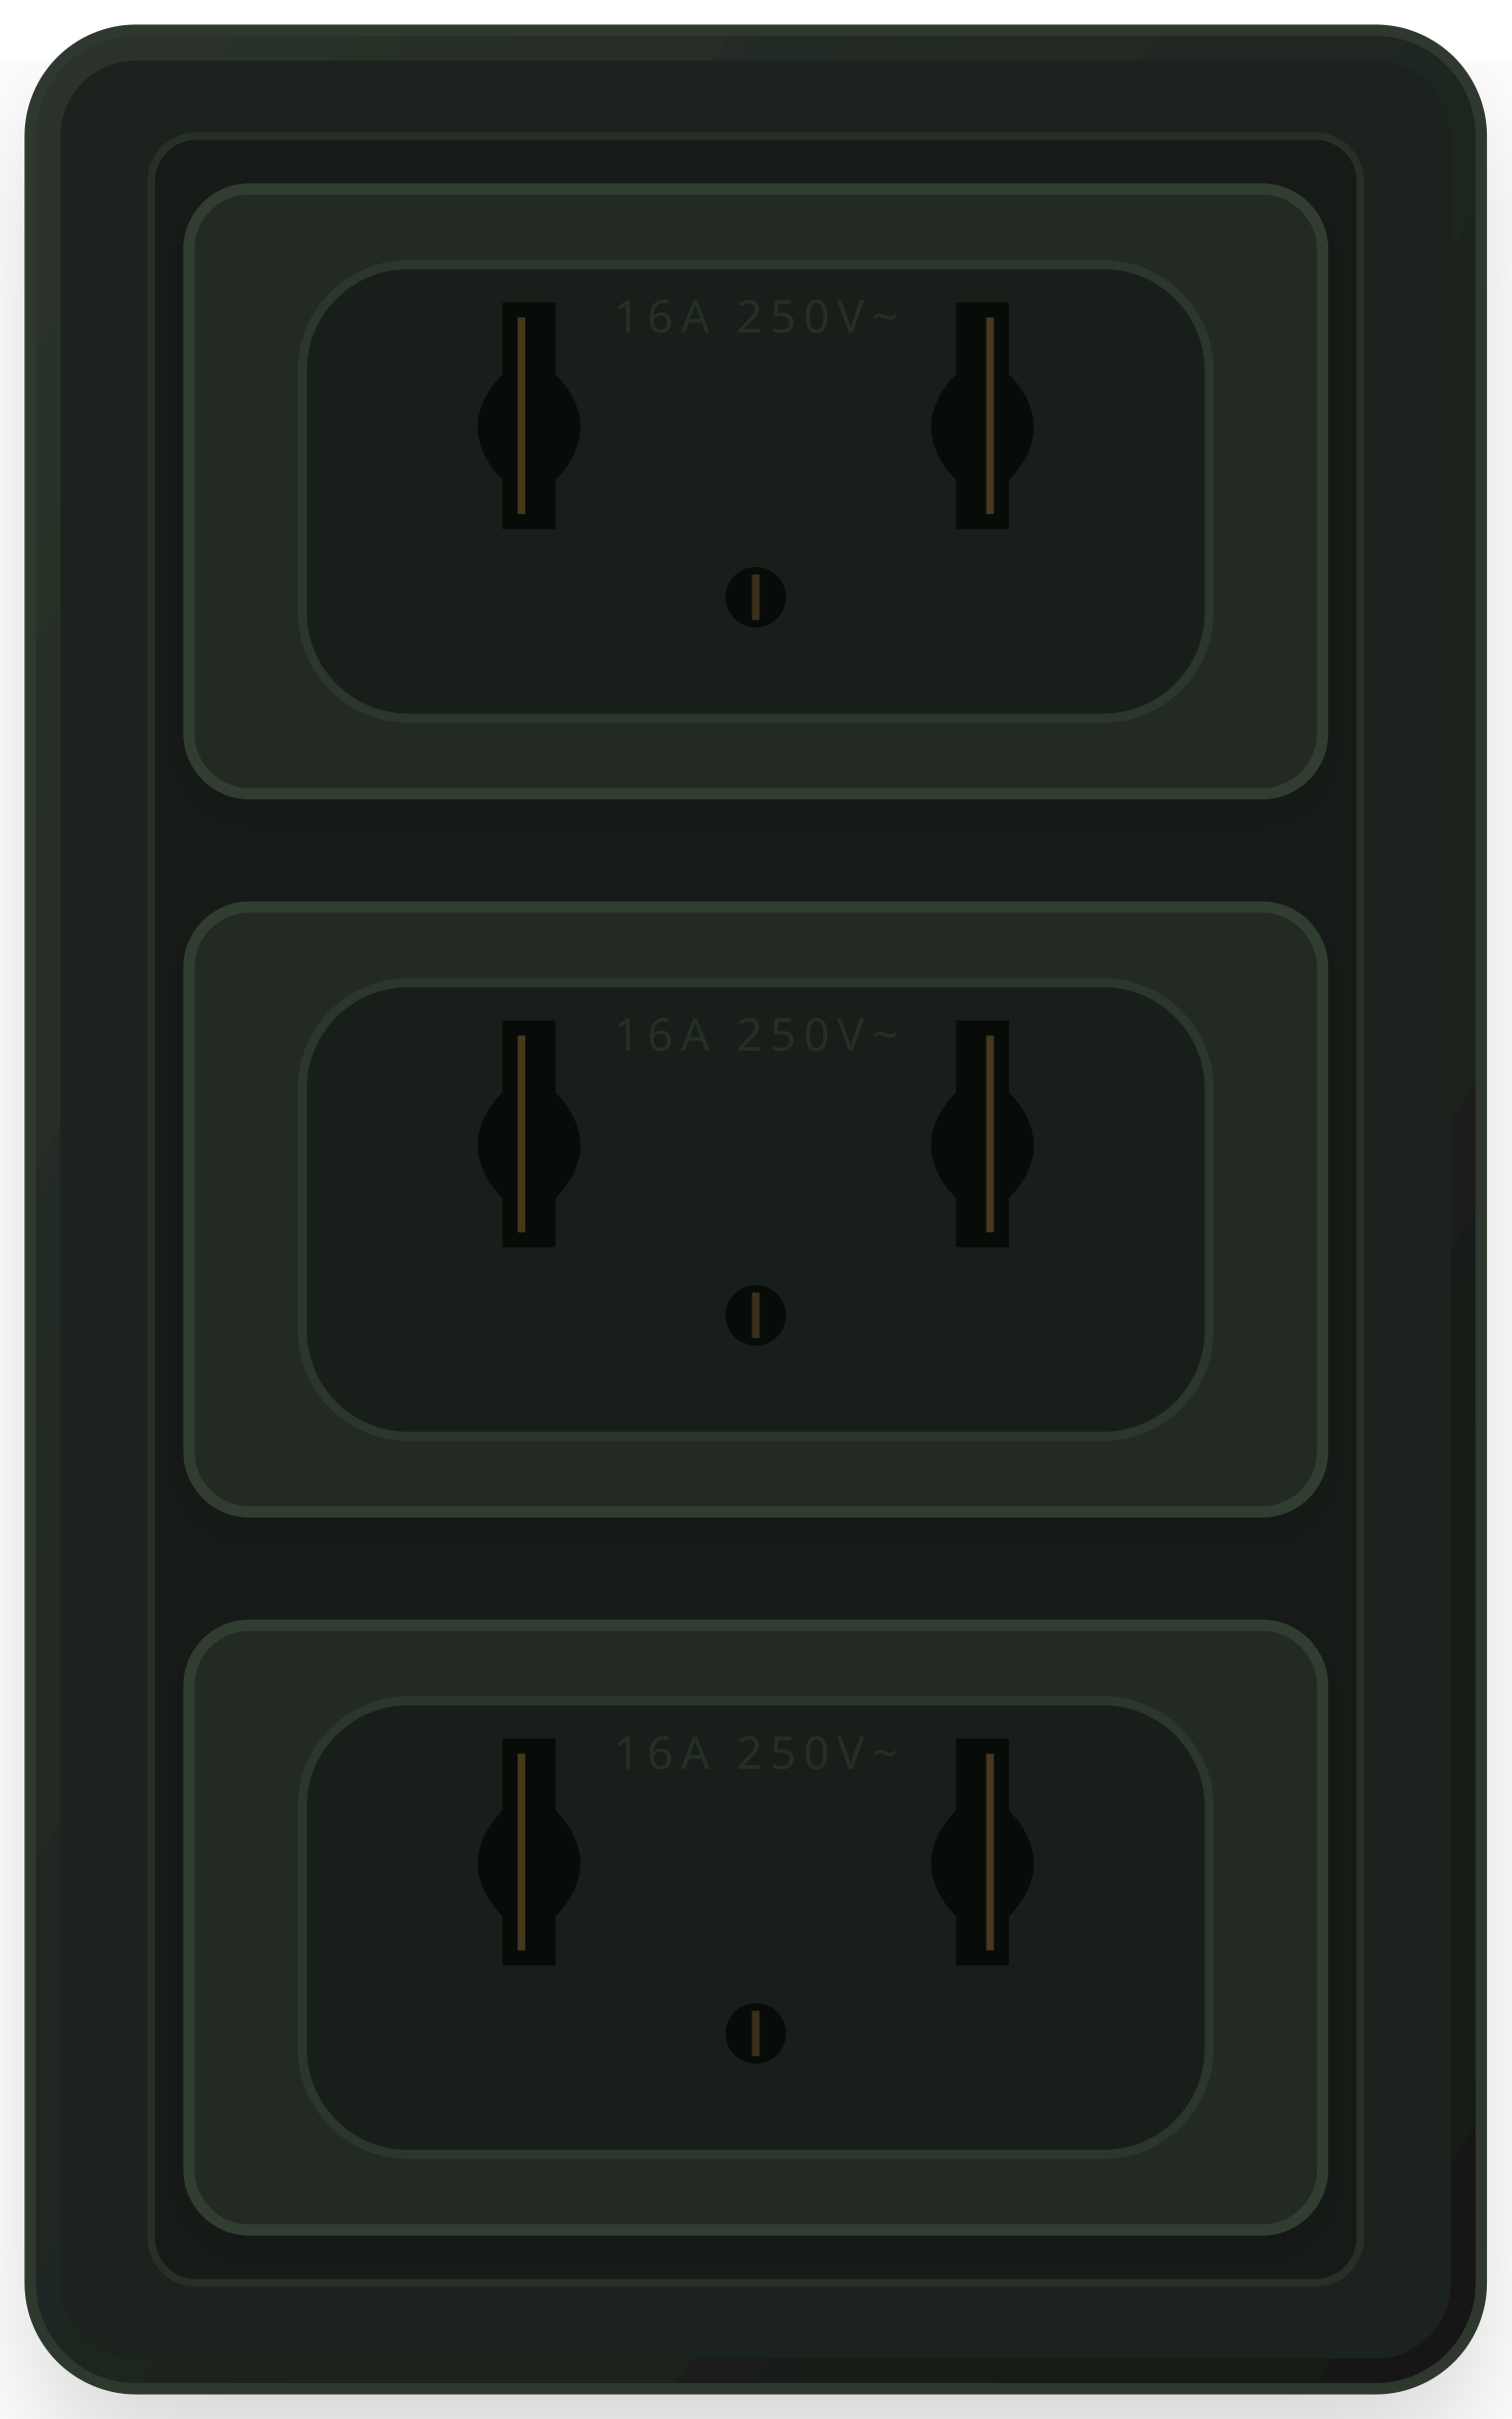
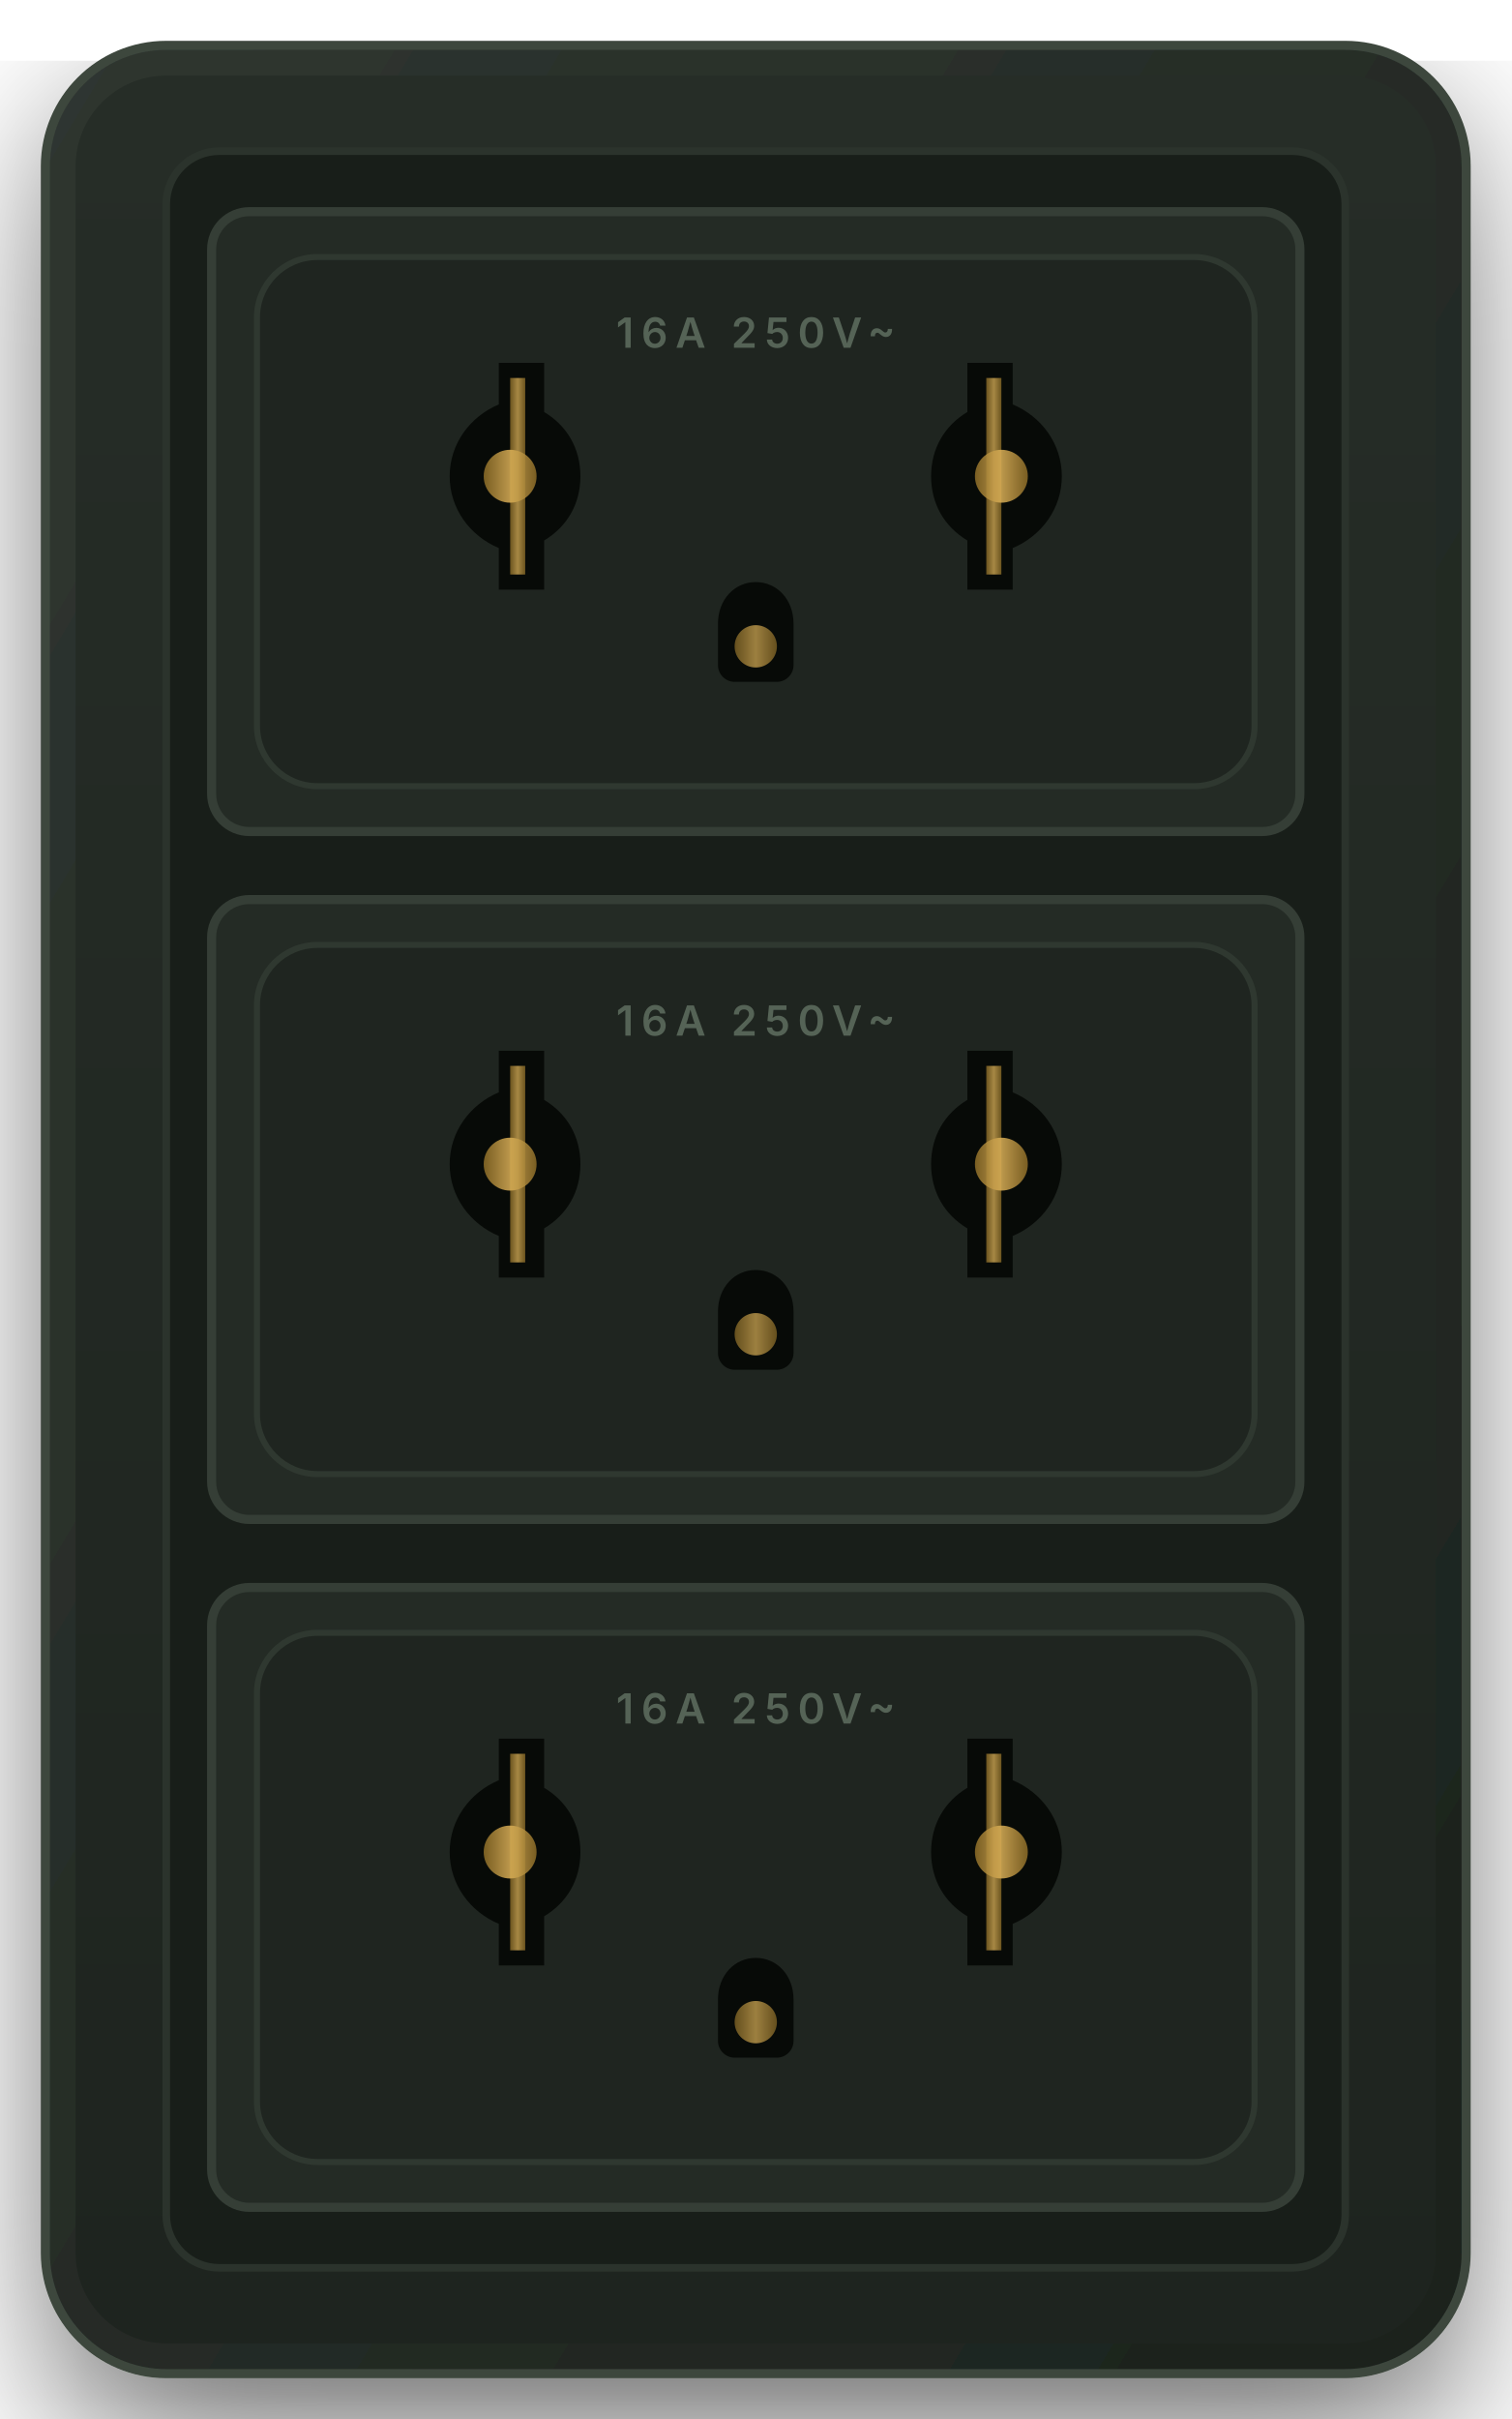
<svg xmlns="http://www.w3.org/2000/svg" viewBox="0 0 200 320" width="100%" height="100%">
  <defs>
-     <filter id="plate-shadow" x="-10%" y="-10%" width="125%" height="125%">
-       <feDropShadow dx="0" dy="8" stdDeviation="10" flood-color="rgba(0,0,0,0.18)" />
+     <filter id="plate-shadow" x="-15%" y="-10%" width="130%" height="130%">
+       <feDropShadow dx="0" dy="8" stdDeviation="12" flood-color="rgba(0,0,0,0.6)" />
    </filter>
-     <filter id="mod-shadow" x="-5%" y="-5%" width="110%" height="115%">
-       <feDropShadow dx="0" dy="2" stdDeviation="2" flood-color="rgba(0,0,0,0.08)" />
-     </filter>
-     <linearGradient id="plate-chamfer" x1="0%" y1="0%" x2="100%" y2="100%">
-       <stop offset="0%" stop-color="#2a332b" />
-       <stop offset="100%" stop-color="#141814" />
+     <linearGradient id="plate-bevel" x1="0%" y1="0%" x2="100%" y2="100%">
+       <stop offset="0%" stop-color="#2f3630" />
+       <stop offset="100%" stop-color="#1c221d" />
+     </linearGradient>
+     <linearGradient id="plate-face" x1="0%" y1="0%" x2="0%" y2="100%">
+       <stop offset="0%" stop-color="#262d27" />
+       <stop offset="100%" stop-color="#1e241f" />
+     </linearGradient>
+     <linearGradient id="brass" x1="0%" y1="0%" x2="100%" y2="0%">
+       <stop offset="0%" stop-color="#8d6d27" />
+       <stop offset="50%" stop-color="#dcb158" />
+       <stop offset="100%" stop-color="#8d6d27" />
    </linearGradient>
  </defs>
-   <rect x="4" y="4" width="192" height="312" rx="14" fill="url(#plate-chamfer)" stroke="#2d372e" stroke-width="1.5" filter="url(#plate-shadow)" />
-   <rect x="8" y="8" width="184" height="304" rx="10" fill="#1c221d" />
-   <rect x="20" y="18" width="160" height="284" rx="6" fill="#161b17" stroke="#273028" stroke-width="1" />
-   <g transform="translate(25, 25)">
-     <rect x="0" y="0" width="150" height="80" rx="8" fill="#222a23" stroke="#313c32" stroke-width="1.5" filter="url(#mod-shadow)" />
-     <rect x="15" y="10" width="120" height="60" rx="14" fill="#181e19" stroke="#2b362c" stroke-width="1.2" />
-     <g transform="translate(45, 30)">
-       <path d="M-3.5,-15 L3.5,-15 L3.5,-5.5 C5.5,-3.5 6.8,-1 6.8,1.5 C6.8,4 5.5,6.5 3.5,8.5 L3.5,15 L-3.5,15 L-3.5,8.5 C-5.5,6.5 -6.8,4 -6.8,1.5 C-6.8,-1 -5.5,-3.5 -3.5,-5.5 Z" fill="#080c09" />
-       <line x1="-1" y1="-13" x2="-1" y2="13" stroke="#5c4826" stroke-width="1" opacity="0.75" />
+   <rect x="6" y="6" width="188" height="308" rx="16" fill="url(#plate-bevel)" filter="url(#plate-shadow)" stroke="#3d473e" stroke-width="1.2" />
+   <rect x="10" y="10" width="180" height="300" rx="12" fill="url(#plate-face)" />
+   <rect x="22" y="20" width="156" height="280" rx="7" fill="#181e19" stroke="#2b332c" stroke-width="1" />
+   <g>
+     <rect x="28" y="28" width="144" height="82" rx="5" fill="#242b25" stroke="#353e36" stroke-width="1.2" />
+     <rect x="34" y="34" width="132" height="70" rx="8" fill="#1f2520" stroke="#2f3830" stroke-width="0.8" />
+     <g transform="translate(69, 63)">
+       <path d="M-3,-15 h6 v6.5 c3,1.8 4.8,4.8 4.8,8.5 c0,3.7 -1.8,6.7 -4.8,8.5 v6.5 h-6 v-5.5 c-3.8,-1.6 -6.5,-5.2 -6.5,-9.5 c0,-4.3 2.7,-7.9 6.5,-9.5 z" fill="#070a07" />
+       <rect x="-1.5" y="-13" width="2" height="26" fill="url(#brass)" opacity="0.75" />
+       <circle cx="-1.5" cy="0" r="3.5" fill="url(#brass)" opacity="0.85" />
    </g>
-     <g transform="translate(105, 30)">
-       <path d="M-3.5,-15 L3.5,-15 L3.5,-5.5 C5.5,-3.5 6.8,-1 6.8,1.5 C6.8,4 5.5,6.5 3.5,8.5 L3.5,15 L-3.5,15 L-3.5,8.5 C-5.5,6.5 -6.8,4 -6.8,1.5 C-6.8,-1 -5.5,-3.5 -3.5,-5.5 Z" fill="#080c09" />
-       <line x1="1" y1="-13" x2="1" y2="13" stroke="#5c4826" stroke-width="1" opacity="0.75" />
+     <g transform="translate(131, 63)">
+       <path d="M-3,-15 h6 v5.5 c3.8,1.6 6.5,5.2 6.5,9.5 c0,4.3 -2.7,7.9 -6.5,9.5 v5.5 h-6 v-6.5 c-3,-1.8 -4.8,-4.8 -4.8,-8.5 c0,-3.7 1.8,-6.7 4.8,-8.5 z" fill="#070a07" />
+       <rect x="-0.5" y="-13" width="2" height="26" fill="url(#brass)" opacity="0.75" />
+       <circle cx="1.5" cy="0" r="3.5" fill="url(#brass)" opacity="0.85" />
    </g>
-     <g transform="translate(75, 54)">
-       <circle cx="0" cy="0" r="4" fill="#080c09" />
-       <line x1="0" y1="-3" x2="0" y2="3" stroke="#5c4826" stroke-width="1" opacity="0.6" />
+     <g transform="translate(100, 88)">
+       <path d="M-5,-5.5 c0,-3.2 2.2,-5.5 5,-5.5 c2.8,0 5,2.3 5,5.5 v5.5 c0,1.2 -1,2.2 -2.2,2.2 h-5.6 c-1.2,0 -2.2,-1 -2.2,-2.2 z" fill="#070a07" />
+       <circle cx="0" cy="-2.5" r="2.8" fill="url(#brass)" opacity="0.7" />
    </g>
-     <text x="75" y="19" text-anchor="middle" font-family="sans-serif" font-size="6" fill="#2b362c" opacity="0.7" letter-spacing="1">16A 250V~</text>
+     <text x="100" y="46" text-anchor="middle" font-family="system-ui, -apple-system, sans-serif" font-size="5.5" font-weight="600" fill="#556356" letter-spacing="1">16A 250V~</text>
  </g>
-   <g transform="translate(25, 120)">
-     <rect x="0" y="0" width="150" height="80" rx="8" fill="#222a23" stroke="#313c32" stroke-width="1.5" filter="url(#mod-shadow)" />
-     <rect x="15" y="10" width="120" height="60" rx="14" fill="#181e19" stroke="#2b362c" stroke-width="1.2" />
-     <g transform="translate(45, 30)">
-       <path d="M-3.5,-15 L3.5,-15 L3.5,-5.5 C5.5,-3.5 6.8,-1 6.8,1.5 C6.8,4 5.5,6.5 3.5,8.5 L3.5,15 L-3.5,15 L-3.5,8.5 C-5.5,6.5 -6.8,4 -6.8,1.5 C-6.8,-1 -5.5,-3.5 -3.5,-5.5 Z" fill="#080c09" />
-       <line x1="-1" y1="-13" x2="-1" y2="13" stroke="#5c4826" stroke-width="1" opacity="0.75" />
+   <g>
+     <rect x="28" y="119" width="144" height="82" rx="5" fill="#242b25" stroke="#353e36" stroke-width="1.2" />
+     <rect x="34" y="125" width="132" height="70" rx="8" fill="#1f2520" stroke="#2f3830" stroke-width="0.8" />
+     <g transform="translate(69, 154)">
+       <path d="M-3,-15 h6 v6.5 c3,1.8 4.8,4.8 4.8,8.5 c0,3.7 -1.8,6.7 -4.8,8.5 v6.5 h-6 v-5.5 c-3.8,-1.6 -6.5,-5.2 -6.5,-9.5 c0,-4.3 2.7,-7.9 6.5,-9.5 z" fill="#070a07" />
+       <rect x="-1.5" y="-13" width="2" height="26" fill="url(#brass)" opacity="0.75" />
+       <circle cx="-1.5" cy="0" r="3.5" fill="url(#brass)" opacity="0.85" />
    </g>
-     <g transform="translate(105, 30)">
-       <path d="M-3.5,-15 L3.5,-15 L3.5,-5.5 C5.5,-3.5 6.8,-1 6.8,1.5 C6.8,4 5.5,6.5 3.5,8.5 L3.5,15 L-3.5,15 L-3.5,8.5 C-5.5,6.5 -6.8,4 -6.8,1.5 C-6.8,-1 -5.5,-3.5 -3.5,-5.5 Z" fill="#080c09" />
-       <line x1="1" y1="-13" x2="1" y2="13" stroke="#5c4826" stroke-width="1" opacity="0.75" />
+     <g transform="translate(131, 154)">
+       <path d="M-3,-15 h6 v5.5 c3.8,1.6 6.5,5.2 6.5,9.5 c0,4.3 -2.7,7.9 -6.5,9.5 v5.5 h-6 v-6.5 c-3,-1.8 -4.8,-4.8 -4.8,-8.5 c0,-3.7 1.8,-6.7 4.8,-8.5 z" fill="#070a07" />
+       <rect x="-0.5" y="-13" width="2" height="26" fill="url(#brass)" opacity="0.75" />
+       <circle cx="1.5" cy="0" r="3.5" fill="url(#brass)" opacity="0.85" />
    </g>
-     <g transform="translate(75, 54)">
-       <circle cx="0" cy="0" r="4" fill="#080c09" />
-       <line x1="0" y1="-3" x2="0" y2="3" stroke="#5c4826" stroke-width="1" opacity="0.6" />
+     <g transform="translate(100, 179)">
+       <path d="M-5,-5.5 c0,-3.2 2.2,-5.5 5,-5.5 c2.8,0 5,2.3 5,5.5 v5.5 c0,1.2 -1,2.2 -2.2,2.2 h-5.6 c-1.2,0 -2.2,-1 -2.2,-2.2 z" fill="#070a07" />
+       <circle cx="0" cy="-2.5" r="2.8" fill="url(#brass)" opacity="0.7" />
    </g>
-     <text x="75" y="19" text-anchor="middle" font-family="sans-serif" font-size="6" fill="#2b362c" opacity="0.7" letter-spacing="1">16A 250V~</text>
+     <text x="100" y="137" text-anchor="middle" font-family="system-ui, -apple-system, sans-serif" font-size="5.5" font-weight="600" fill="#556356" letter-spacing="1">16A 250V~</text>
  </g>
-   <g transform="translate(25, 215)">
-     <rect x="0" y="0" width="150" height="80" rx="8" fill="#222a23" stroke="#313c32" stroke-width="1.5" filter="url(#mod-shadow)" />
-     <rect x="15" y="10" width="120" height="60" rx="14" fill="#181e19" stroke="#2b362c" stroke-width="1.2" />
-     <g transform="translate(45, 30)">
-       <path d="M-3.5,-15 L3.5,-15 L3.5,-5.5 C5.5,-3.5 6.8,-1 6.8,1.5 C6.8,4 5.5,6.5 3.5,8.5 L3.5,15 L-3.5,15 L-3.5,8.5 C-5.5,6.5 -6.8,4 -6.8,1.5 C-6.8,-1 -5.5,-3.5 -3.5,-5.5 Z" fill="#080c09" />
-       <line x1="-1" y1="-13" x2="-1" y2="13" stroke="#5c4826" stroke-width="1" opacity="0.75" />
+   <g>
+     <rect x="28" y="210" width="144" height="82" rx="5" fill="#242b25" stroke="#353e36" stroke-width="1.2" />
+     <rect x="34" y="216" width="132" height="70" rx="8" fill="#1f2520" stroke="#2f3830" stroke-width="0.8" />
+     <g transform="translate(69, 245)">
+       <path d="M-3,-15 h6 v6.5 c3,1.8 4.8,4.8 4.8,8.5 c0,3.7 -1.8,6.7 -4.8,8.5 v6.5 h-6 v-5.5 c-3.8,-1.6 -6.5,-5.2 -6.5,-9.5 c0,-4.3 2.7,-7.9 6.5,-9.5 z" fill="#070a07" />
+       <rect x="-1.5" y="-13" width="2" height="26" fill="url(#brass)" opacity="0.75" />
+       <circle cx="-1.5" cy="0" r="3.5" fill="url(#brass)" opacity="0.85" />
    </g>
-     <g transform="translate(105, 30)">
-       <path d="M-3.5,-15 L3.5,-15 L3.5,-5.5 C5.5,-3.5 6.8,-1 6.8,1.5 C6.8,4 5.5,6.5 3.5,8.5 L3.5,15 L-3.5,15 L-3.5,8.5 C-5.5,6.5 -6.8,4 -6.8,1.5 C-6.8,-1 -5.5,-3.5 -3.5,-5.5 Z" fill="#080c09" />
-       <line x1="1" y1="-13" x2="1" y2="13" stroke="#5c4826" stroke-width="1" opacity="0.75" />
+     <g transform="translate(131, 245)">
+       <path d="M-3,-15 h6 v5.5 c3.8,1.6 6.5,5.2 6.5,9.5 c0,4.3 -2.7,7.9 -6.5,9.5 v5.5 h-6 v-6.5 c-3,-1.8 -4.8,-4.8 -4.8,-8.5 c0,-3.7 1.8,-6.7 4.8,-8.5 z" fill="#070a07" />
+       <rect x="-0.5" y="-13" width="2" height="26" fill="url(#brass)" opacity="0.75" />
+       <circle cx="1.5" cy="0" r="3.5" fill="url(#brass)" opacity="0.85" />
    </g>
-     <g transform="translate(75, 54)">
-       <circle cx="0" cy="0" r="4" fill="#080c09" />
-       <line x1="0" y1="-3" x2="0" y2="3" stroke="#5c4826" stroke-width="1" opacity="0.6" />
+     <g transform="translate(100, 270)">
+       <path d="M-5,-5.5 c0,-3.2 2.2,-5.5 5,-5.5 c2.8,0 5,2.3 5,5.5 v5.5 c0,1.2 -1,2.2 -2.2,2.2 h-5.6 c-1.2,0 -2.2,-1 -2.2,-2.2 z" fill="#070a07" />
+       <circle cx="0" cy="-2.5" r="2.8" fill="url(#brass)" opacity="0.7" />
    </g>
-     <text x="75" y="19" text-anchor="middle" font-family="sans-serif" font-size="6" fill="#2b362c" opacity="0.7" letter-spacing="1">16A 250V~</text>
+     <text x="100" y="228" text-anchor="middle" font-family="system-ui, -apple-system, sans-serif" font-size="5.5" font-weight="600" fill="#556356" letter-spacing="1">16A 250V~</text>
  </g>
</svg>
